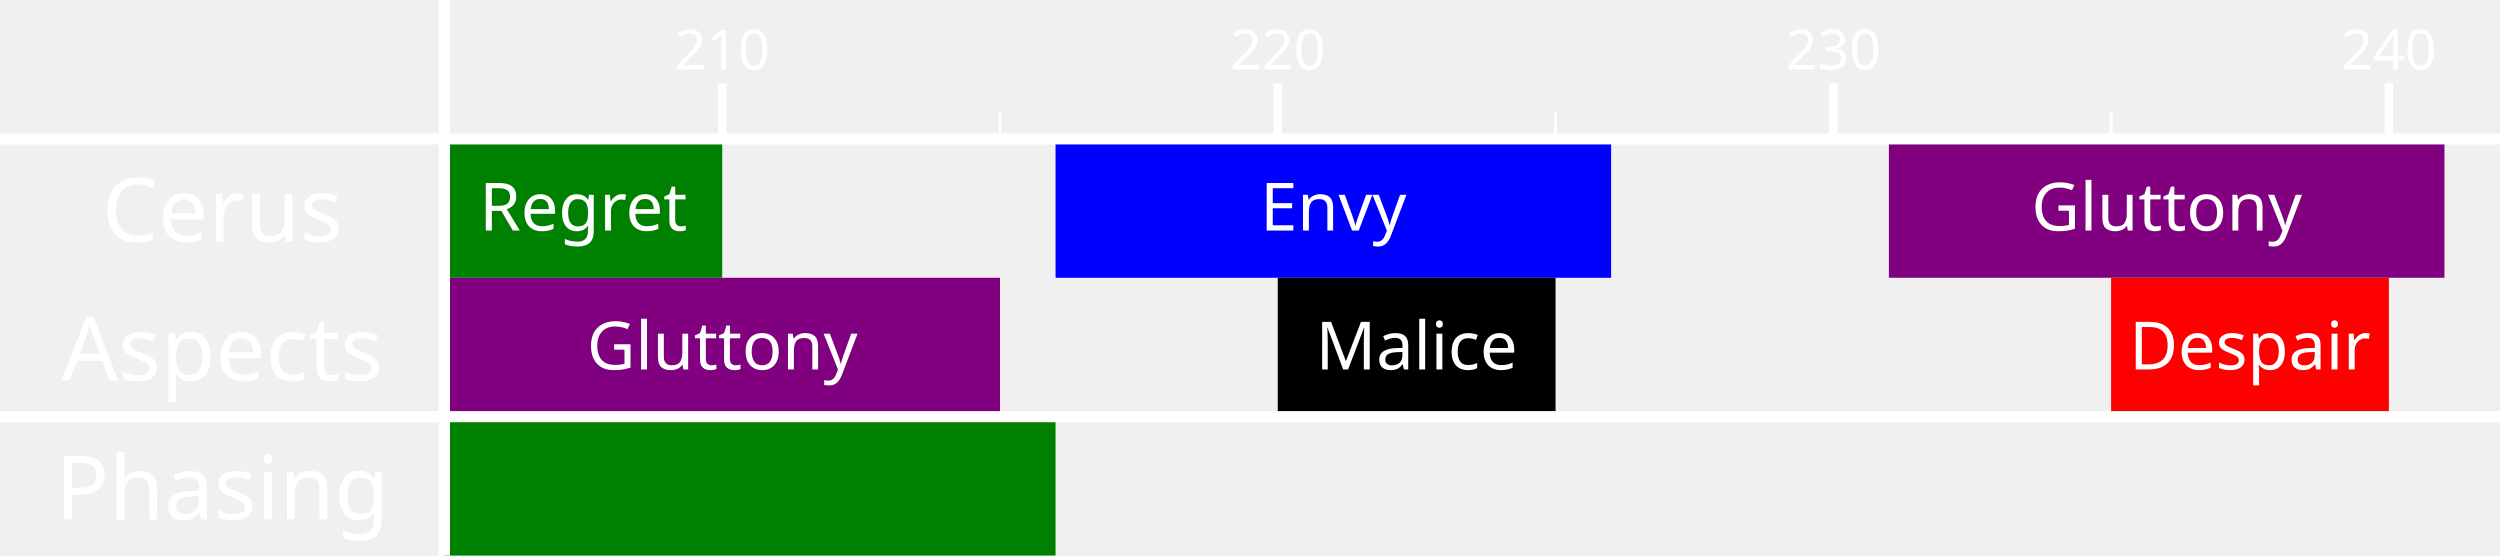
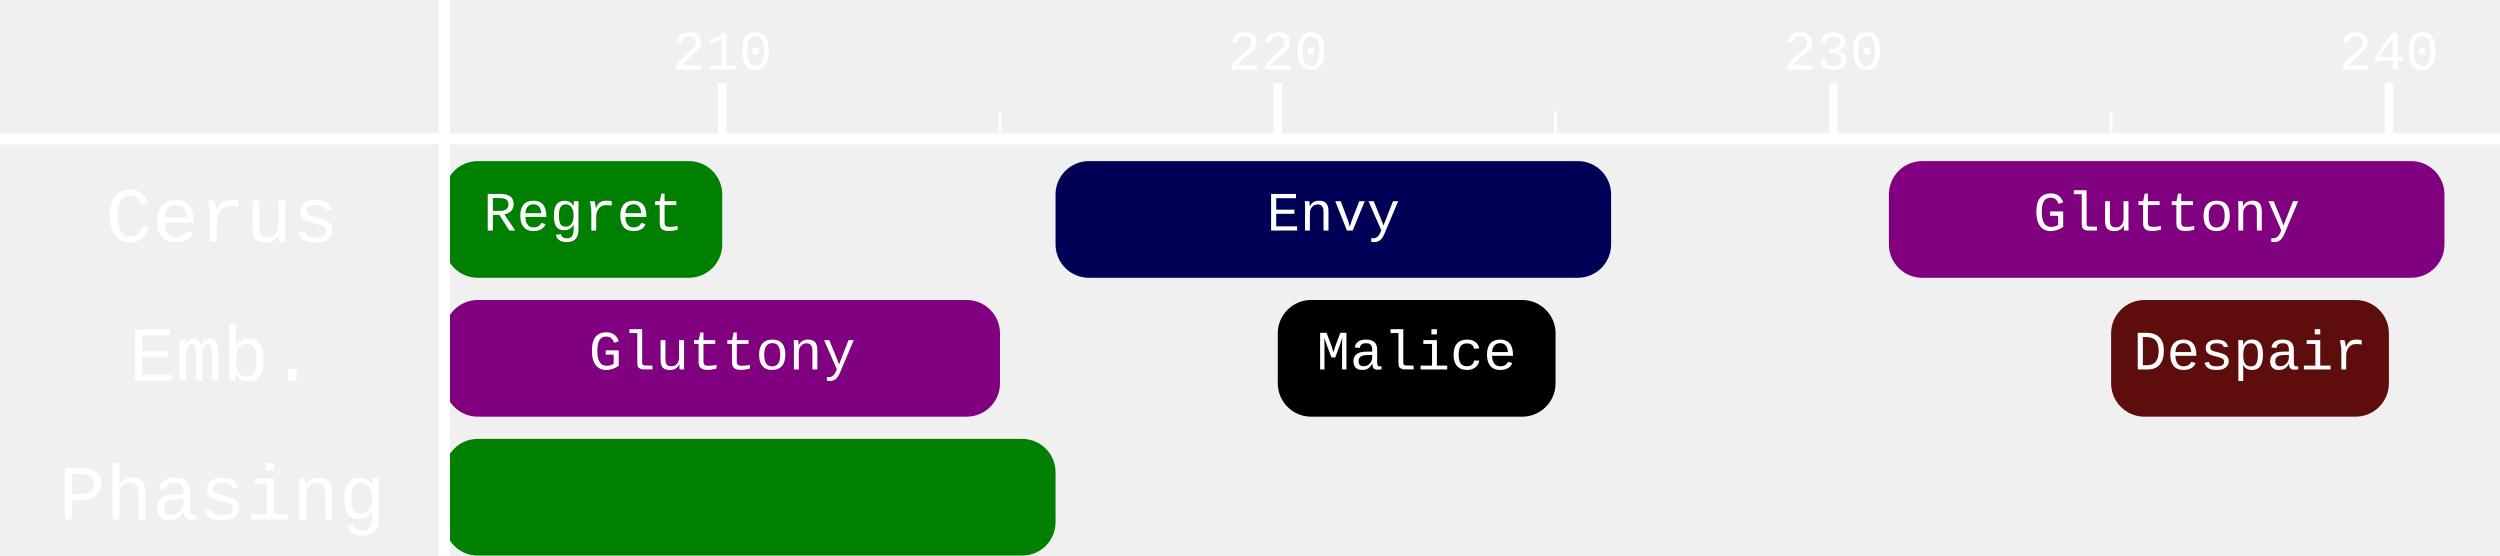
<svg xmlns="http://www.w3.org/2000/svg" width="450" height="100" viewBox="0 0 450 100">
  <defs>
</defs>
-   <text x="40.0" y="43.5" font-size="16" fill="white" style="font-family:Segoe UI;text-anchor:middle">Cerus</text>
-   <rect x="80" y="25" width="50" height="25" fill="green" />
-   <text x="105.0" y="41.5" font-size="12" fill="white" style="font-family:Segoe UI;text-anchor:middle">Regret</text>
-   <rect x="190" y="25" width="100" height="25" fill="blue" />
-   <text x="240.0" y="41.5" font-size="12" fill="white" style="font-family:Segoe UI;text-anchor:middle">Envy</text>
-   <rect x="340" y="25" width="100" height="25" fill="purple" />
-   <text x="390.0" y="41.5" font-size="12" fill="white" style="font-family:Segoe UI;text-anchor:middle">Gluttony</text>
-   <text x="40.0" y="68.5" font-size="16" fill="white" style="font-family:Segoe UI;text-anchor:middle">Aspects</text>
-   <rect x="80" y="50" width="100" height="25" fill="purple" />
-   <text x="130.0" y="66.5" font-size="12" fill="white" style="font-family:Segoe UI;text-anchor:middle">Gluttony</text>
-   <rect x="230" y="50" width="50" height="25" fill="black" />
-   <text x="255.0" y="66.5" font-size="12" fill="white" style="font-family:Segoe UI;text-anchor:middle">Malice</text>
-   <rect x="380" y="50" width="50" height="25" fill="red" />
-   <text x="405.0" y="66.5" font-size="12" fill="white" style="font-family:Segoe UI;text-anchor:middle">Despair</text>
-   <text x="40.0" y="93.5" font-size="16" fill="white" style="font-family:Segoe UI;text-anchor:middle">Phasing</text>
-   <rect x="80" y="75" width="110" height="25" fill="green" />
+   <text x="40.0" y="43.5" font-size="14" fill="white" style="font-family:Courier New, monospace;text-anchor:middle">Cerus</text>
+   <rect x="80" y="29" width="50" height="21" fill="green" rx="6" ry="6" />
+   <text x="105.0" y="41.5" font-size="10" fill="white" style="font-family: Courier New, monospace;text-anchor:middle">Regret</text>
+   <rect x="190" y="29" width="100" height="21" fill="#000156" rx="6" ry="6" />
+   <text x="240.0" y="41.5" font-size="10" fill="white" style="font-family: Courier New, monospace;text-anchor:middle">Envy</text>
+   <rect x="340" y="29" width="100" height="21" fill="purple" rx="6" ry="6" />
+   <text x="390.0" y="41.5" font-size="10" fill="white" style="font-family: Courier New, monospace;text-anchor:middle">Gluttony</text>
+   <text x="40.0" y="68.5" font-size="14" fill="white" style="font-family:Courier New, monospace;text-anchor:middle">Emb.</text>
+   <rect x="80" y="54" width="100" height="21" fill="purple" rx="6" ry="6" />
+   <text x="130.0" y="66.5" font-size="10" fill="white" style="font-family: Courier New, monospace;text-anchor:middle">Gluttony</text>
+   <rect x="230" y="54" width="50" height="21" fill="black" rx="6" ry="6" />
+   <text x="255.0" y="66.5" font-size="10" fill="white" style="font-family: Courier New, monospace;text-anchor:middle">Malice</text>
+   <rect x="380" y="54" width="50" height="21" fill="#5e0d0d" rx="6" ry="6" />
+   <text x="405.0" y="66.5" font-size="10" fill="white" style="font-family: Courier New, monospace;text-anchor:middle">Despair</text>
+   <text x="40.0" y="93.5" font-size="14" fill="white" style="font-family:Courier New, monospace;text-anchor:middle">Phasing</text>
+   <rect x="80" y="79" width="110" height="21" fill="green" rx="6" ry="6" />
  <path d="M0,25 L450,25" stroke="white" stroke-width="2" />
-   <path d="M0,75 L450,75" stroke="white" stroke-width="2" />
  <path d="M80,0 L80,100" stroke="white" stroke-width="2" />
  <path d="M90,22.5 L90,white" stroke="white" stroke-width="0.3" />
  <path d="M100,22.5 L100,white" stroke="white" stroke-width="0.3" />
  <path d="M110,22.5 L110,white" stroke="white" stroke-width="0.3" />
  <path d="M120,22.5 L120,white" stroke="white" stroke-width="0.3" />
  <path d="M130,15.0 L130,25" stroke="white" stroke-width="1.5" />
-   <text x="130.0" y="12.5" font-size="10" fill="white" style="font-family:Segoe UI;text-anchor:middle">210</text>
+   <text x="130.0" y="12.5" font-size="10" fill="white" style="font-family:Courier New, monospace;text-anchor:middle">210</text>
  <path d="M140,22.5 L140,white" stroke="white" stroke-width="0.3" />
  <path d="M150,22.5 L150,white" stroke="white" stroke-width="0.3" />
  <path d="M160,22.5 L160,white" stroke="white" stroke-width="0.3" />
  <path d="M170,22.5 L170,white" stroke="white" stroke-width="0.3" />
  <path d="M180,20.0 L180,25" stroke="white" stroke-width="0.5" />
  <path d="M190,22.5 L190,white" stroke="white" stroke-width="0.3" />
  <path d="M200,22.5 L200,white" stroke="white" stroke-width="0.3" />
  <path d="M210,22.5 L210,white" stroke="white" stroke-width="0.3" />
  <path d="M220,22.5 L220,white" stroke="white" stroke-width="0.3" />
  <path d="M230,15.0 L230,25" stroke="white" stroke-width="1.5" />
-   <text x="230.0" y="12.5" font-size="10" fill="white" style="font-family:Segoe UI;text-anchor:middle">220</text>
+   <text x="230.0" y="12.5" font-size="10" fill="white" style="font-family:Courier New, monospace;text-anchor:middle">220</text>
  <path d="M240,22.5 L240,white" stroke="white" stroke-width="0.3" />
  <path d="M250,22.5 L250,white" stroke="white" stroke-width="0.3" />
  <path d="M260,22.5 L260,white" stroke="white" stroke-width="0.3" />
  <path d="M270,22.5 L270,white" stroke="white" stroke-width="0.3" />
  <path d="M280,20.0 L280,25" stroke="white" stroke-width="0.5" />
  <path d="M290,22.5 L290,white" stroke="white" stroke-width="0.3" />
  <path d="M300,22.5 L300,white" stroke="white" stroke-width="0.3" />
  <path d="M310,22.5 L310,white" stroke="white" stroke-width="0.3" />
  <path d="M320,22.5 L320,white" stroke="white" stroke-width="0.3" />
  <path d="M330,15.0 L330,25" stroke="white" stroke-width="1.5" />
-   <text x="330.0" y="12.5" font-size="10" fill="white" style="font-family:Segoe UI;text-anchor:middle">230</text>
+   <text x="330.0" y="12.5" font-size="10" fill="white" style="font-family:Courier New, monospace;text-anchor:middle">230</text>
  <path d="M340,22.5 L340,white" stroke="white" stroke-width="0.3" />
  <path d="M350,22.5 L350,white" stroke="white" stroke-width="0.3" />
  <path d="M360,22.5 L360,white" stroke="white" stroke-width="0.3" />
  <path d="M370,22.5 L370,white" stroke="white" stroke-width="0.3" />
  <path d="M380,20.0 L380,25" stroke="white" stroke-width="0.5" />
  <path d="M390,22.5 L390,white" stroke="white" stroke-width="0.3" />
  <path d="M400,22.5 L400,white" stroke="white" stroke-width="0.3" />
  <path d="M410,22.5 L410,white" stroke="white" stroke-width="0.3" />
  <path d="M420,22.5 L420,white" stroke="white" stroke-width="0.3" />
  <path d="M430,15.0 L430,25" stroke="white" stroke-width="1.5" />
-   <text x="430.0" y="12.5" font-size="10" fill="white" style="font-family:Segoe UI;text-anchor:middle">240</text>
+   <text x="430.0" y="12.5" font-size="10" fill="white" style="font-family:Courier New, monospace;text-anchor:middle">240</text>
</svg>
